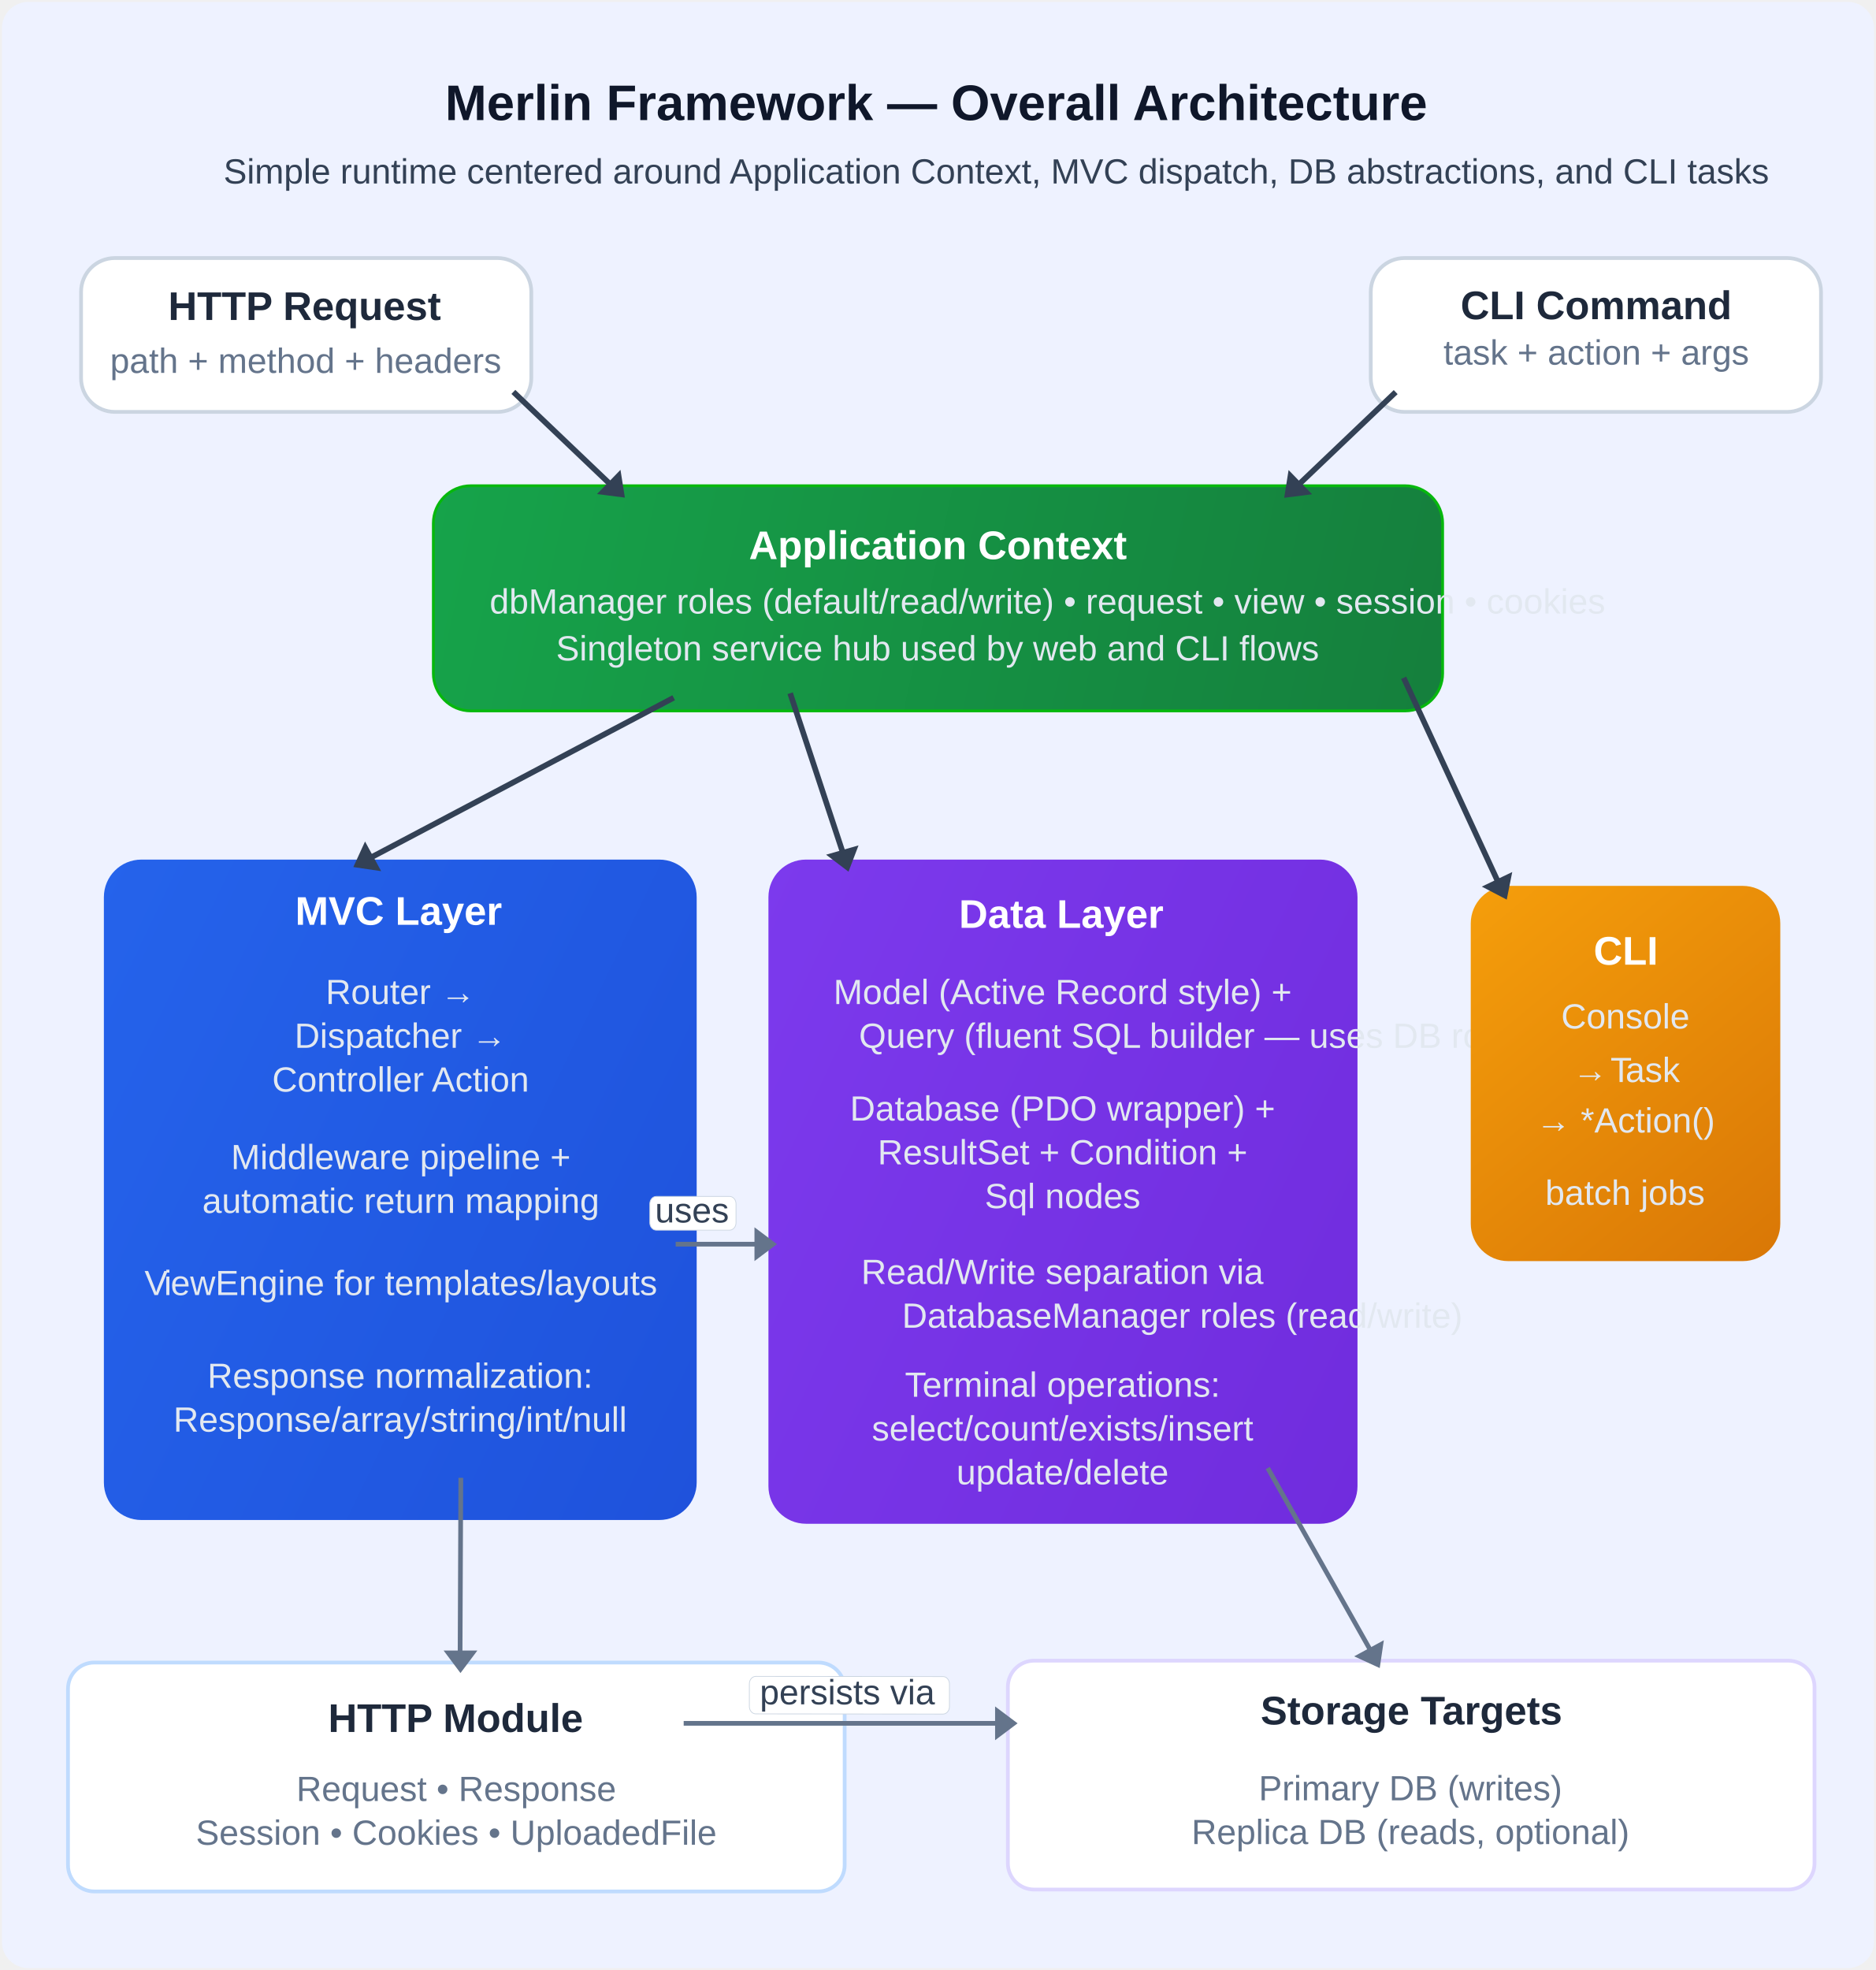
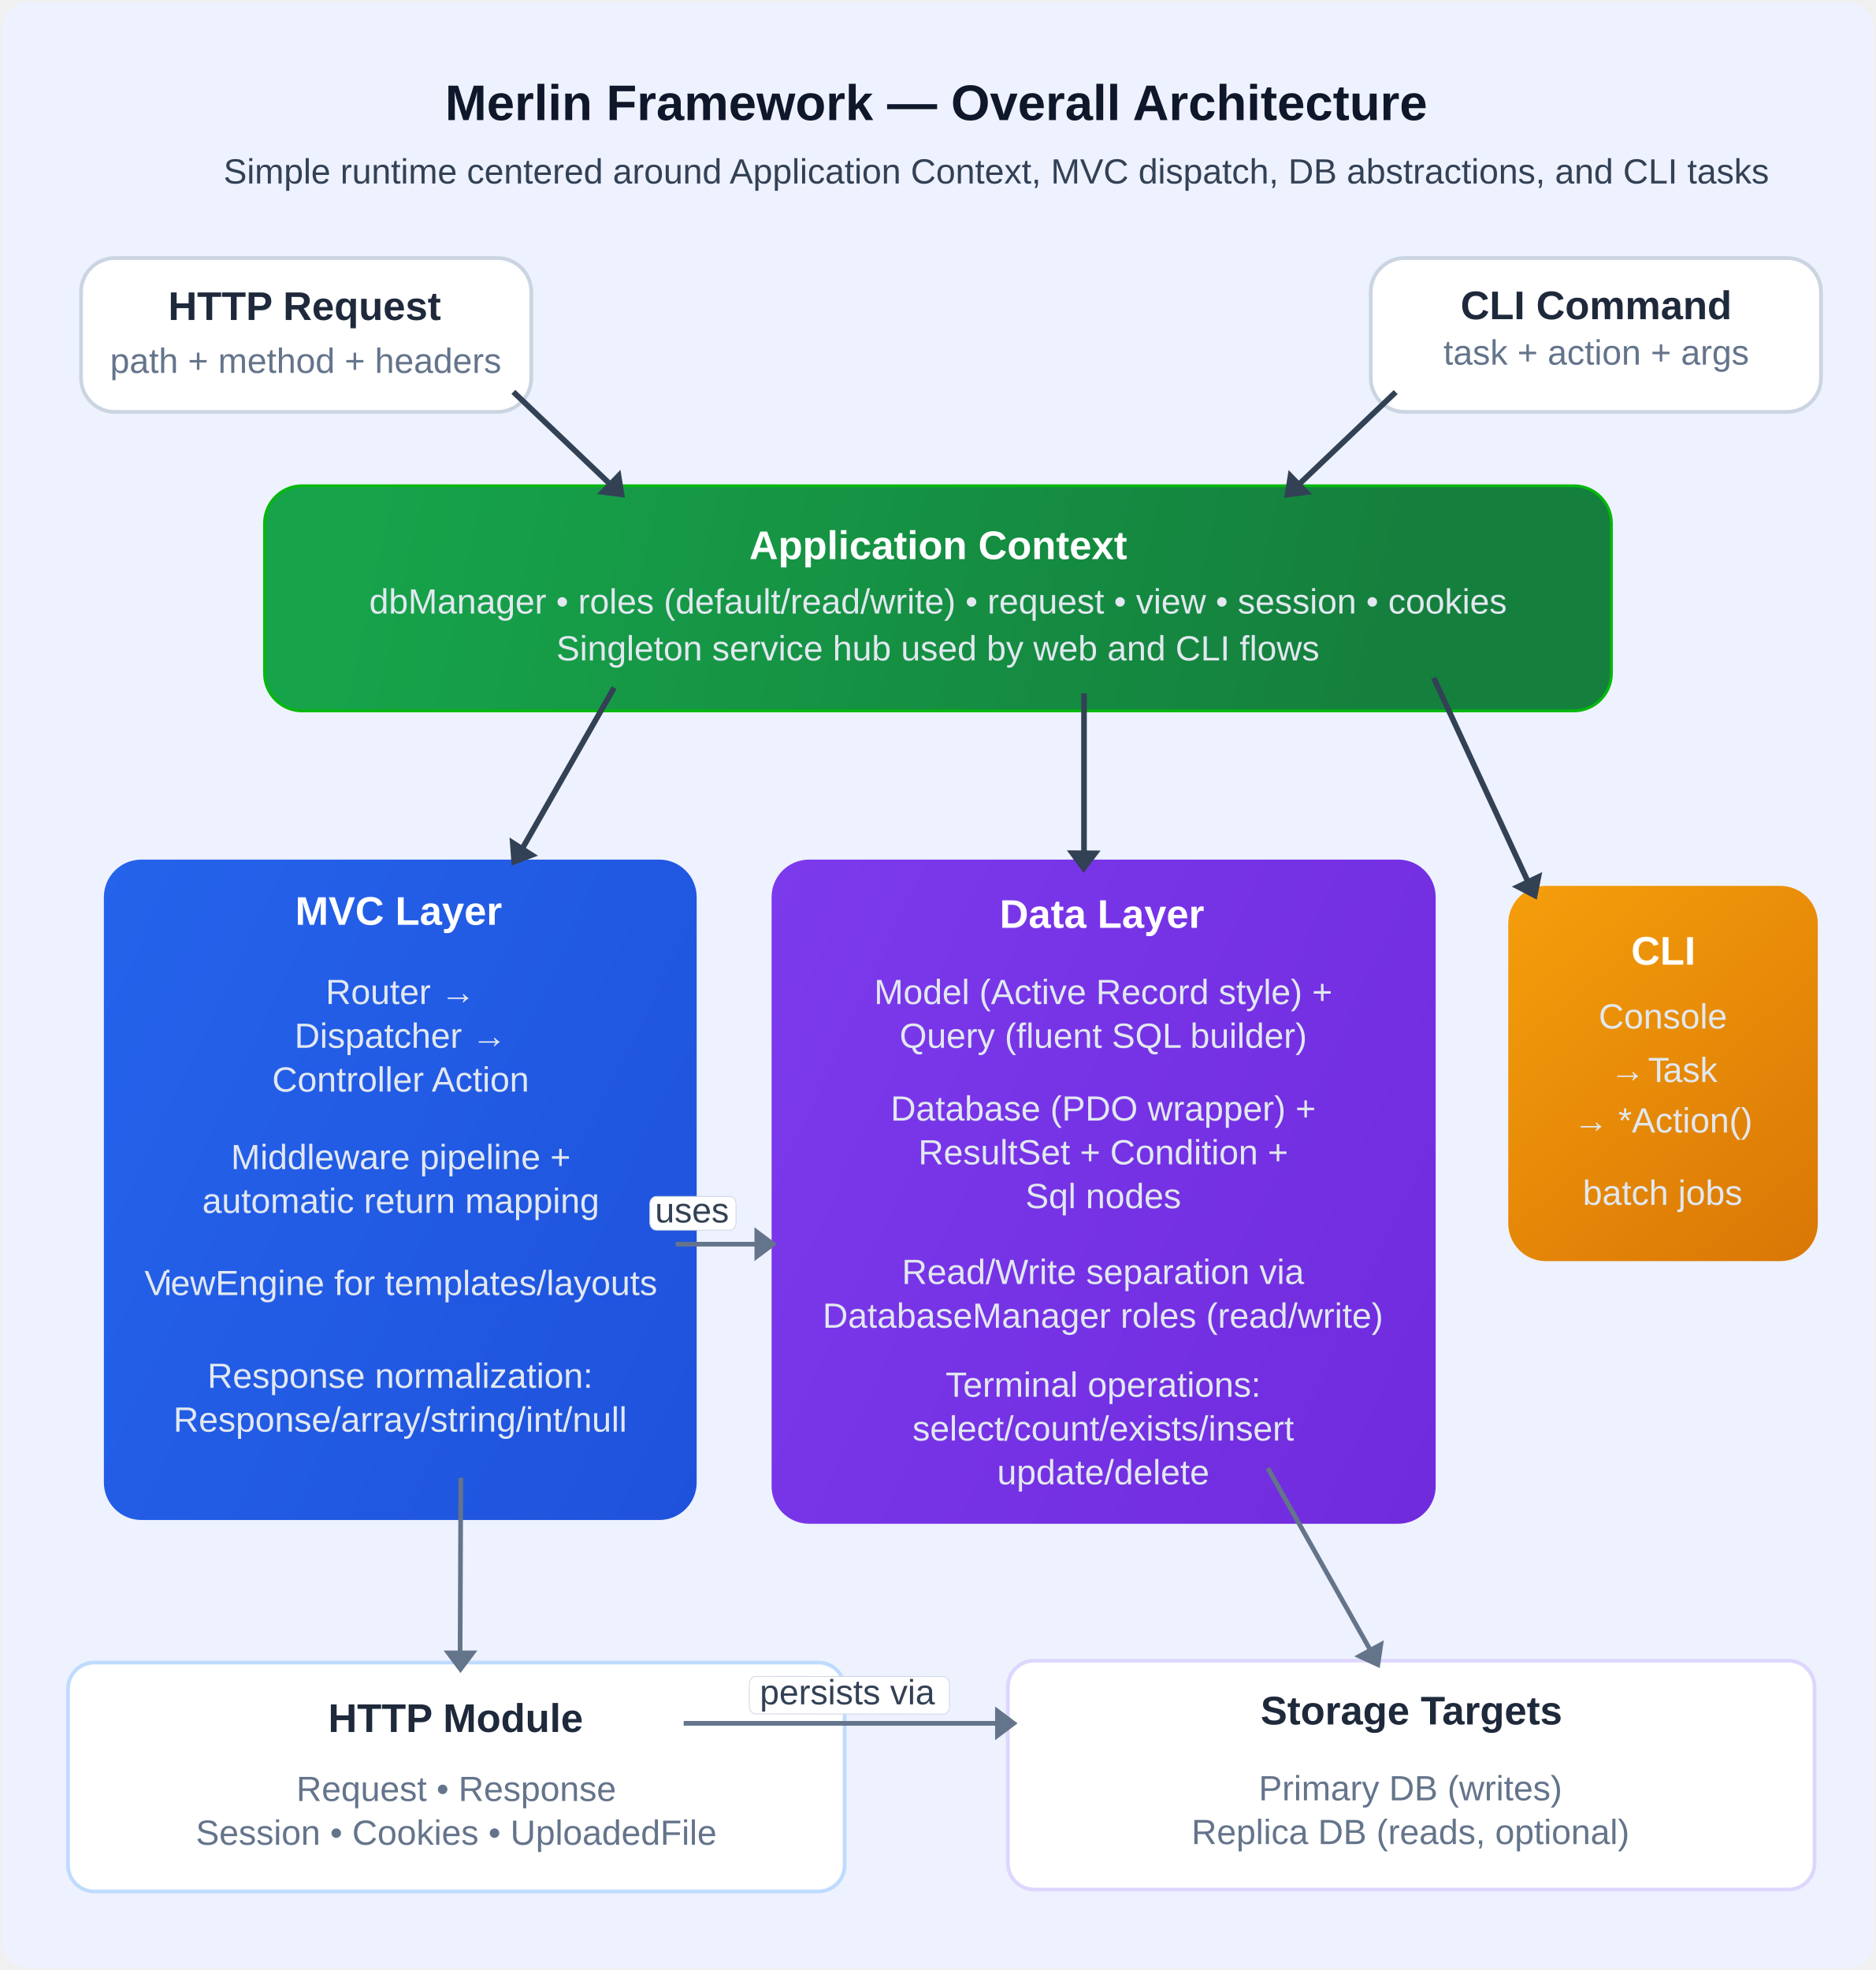
- <svg xmlns="http://www.w3.org/2000/svg" width="100%" height="100%" viewBox="0 0 1000 1050" version="1.1" xml:space="preserve" style="fill-rule:evenodd;clip-rule:evenodd;">
+ <svg xmlns="http://www.w3.org/2000/svg" width="100%" height="100%" viewBox="0 0 1000 1050" version="1.1" xml:space="preserve" style="fill-rule:evenodd;clip-rule:evenodd;" id="svg101">
  <path id="path26-5" d="M998.993,15.087L998.993,1034.91C998.993,1042.68 992.673,1048.99 984.88,1048.99L15.12,1048.99C7.331,1048.99 1.007,1042.68 1.007,1034.91L1.007,15.087C1.007,7.316 7.331,1.007 15.12,1.007L984.88,1.007C992.673,1.007 998.993,7.316 998.993,15.087Z" style="fill:rgb(238,242,255);" />
-   <g transform="matrix(1,0,0,1,237.24,64)">
-     <g id="g1">
-       <g id="text1">
-         <text x="0px" y="0px" style="font-family:'Arial-BoldMT', 'Arial', sans-serif;font-weight:700;font-size:26.667px;fill:rgb(15,23,42);">Merlin Framework — Overall <tspan x="366.55px 385.808px " y="0px 0px ">Ar</tspan>chitecture</text>
-       </g>
-     </g>
-   </g>
-   <g transform="matrix(1,0,0,1,119.16,97.808)">
+   <g transform="matrix(1,0,0,1,237.24,64)" id="g3">
    <g id="g2">
+       <g id="g1">
+         <text x="0px" y="0px" style="font-family:'Arial-BoldMT', 'Arial', sans-serif;font-weight:700;font-size:26.667px;fill:rgb(15,23,42);" id="text1">Merlin Framework — Overall <tspan x="366.55px 385.808px " y="0px 0px " id="tspan1">Ar</tspan>chitecture</text>
+       </g>
+     </g>
+   </g>
+   <g transform="matrix(1,0,0,1,119.16,97.808)" id="g5">
+     <g id="g4">
      <g id="text2">
-         <text x="0px" y="0px" style="font-family:'ArialMT', 'Arial', sans-serif;font-size:18.667px;fill:rgb(51,65,85);">Simple runtime centered around <tspan x="269.783px 282.234px " y="0px 0px ">Ap</tspan>plication Context, MVC dispatch, DB abstractions, and CLI tasks</text>
+         <text x="0px" y="0px" style="font-family:'ArialMT', 'Arial', sans-serif;font-size:18.667px;fill:rgb(51,65,85);" id="text3">Simple runtime centered around <tspan x="269.783px 282.234px " y="0px 0px " id="tspan3">Ap</tspan>plication Context, MVC dispatch, DB abstractions, and CLI tasks</text>
      </g>
    </g>
  </g>
  <g id="g63" transform="matrix(1,0,0,1,0,1.79523)">
    <path id="path2" d="M283.209,153.742L283.209,199.742C283.209,209.676 275.143,217.742 265.209,217.742L61.209,217.742C51.275,217.742 43.209,209.676 43.209,199.742L43.209,153.742C43.209,143.808 51.275,135.742 61.209,135.742L265.209,135.742C275.143,135.742 283.209,143.808 283.209,153.742Z" style="fill:white;stroke:rgb(203,213,225);stroke-width:2px;" />
-     <g transform="matrix(1,0,0,1,89.6628,168.742)">
-       <g id="g3">
-         <g id="text3">
-           <text x="0px" y="0px" style="font-family:'Arial-BoldMT', 'Arial', sans-serif;font-weight:700;font-size:21.333px;fill:rgb(30,41,59);">HTTP<tspan x="55.312px 61.239px " y="0px 0px "> R</tspan>equest</text>
-         </g>
-       </g>
-     </g>
-     <g transform="matrix(1,0,0,1,162.953,196.957)">
-       <g id="g4">
+     <g transform="matrix(1,0,0,1,89.6628,168.742)" id="g8">
+       <g id="g7">
+         <g id="g6">
+           <text x="0px" y="0px" style="font-family:'Arial-BoldMT', 'Arial', sans-serif;font-weight:700;font-size:21.333px;fill:rgb(30,41,59);" id="text5">HTTP<tspan x="55.312px 61.239px " y="0px 0px " id="tspan5"> R</tspan>equest</text>
+         </g>
+       </g>
+     </g>
+     <g transform="matrix(1,0,0,1,162.953,196.957)" id="g10">
+       <g id="g9">
        <g id="text4">
-           <text x="-104.298px" y="0px" style="font-family:'ArialMT', 'Arial', sans-serif;font-size:18.667px;fill:rgb(100,116,139);">path + method + headers</text>
+           <text x="-104.298px" y="0px" style="font-family:'ArialMT', 'Arial', sans-serif;font-size:18.667px;fill:rgb(100,116,139);" id="text8">path + method + headers</text>
        </g>
      </g>
    </g>
  </g>
  <g id="g62">
    <path id="path4" d="M970.701,155.537L970.701,201.537C970.701,211.471 962.631,219.537 952.701,219.537L748.701,219.537C738.767,219.537 730.701,211.471 730.701,201.537L730.701,155.537C730.701,145.603 738.767,137.537 748.701,137.537L952.701,137.537C962.631,137.537 970.701,145.603 970.701,155.537Z" style="fill:white;stroke:rgb(203,213,225);stroke-width:2px;" />
-     <g id="text5" transform="matrix(1,0,0,1,778.576,170.136)">
-       <g id="g5">
+     <g id="g12" transform="matrix(1,0,0,1,778.576,170.136)">
+       <g id="g11">
        <text id="text51" x="0px" y="0px" style="font-family:'Arial-BoldMT', 'Arial', sans-serif;font-weight:700;font-size:21.333px;fill:rgb(30,41,59);">CLI Command</text>
      </g>
    </g>
    <g id="text6" transform="matrix(1,0,0,1,769.444,194.34)">
-       <g id="g6">
+       <g id="g13">
        <text id="text61" x="0px" y="0px" style="font-family:'ArialMT', 'Arial', sans-serif;font-size:18.667px;fill:rgb(100,116,139);">task + action + args</text>
      </g>
    </g>
  </g>
  <g id="g64" transform="matrix(1,0,0,1,1.01815,0)">
-     <path id="path6" d="M767.982,278.907L767.982,358.907C767.982,369.945 759.02,378.907 747.982,378.907L249.982,378.907C238.944,378.907 229.982,369.945 229.982,358.907L229.982,278.907C229.982,267.869 238.944,258.907 249.982,258.907L747.982,258.907C759.02,258.907 767.982,267.869 767.982,278.907Z" style="fill:url(#_Linear1);stroke:rgb(6,184,13);stroke-width:1.5px;" />
-     <g transform="matrix(1,0,0,1,398.204,298.009)">
-       <g id="g7">
+     <path id="path6" d="m 857.982,278.907 v 80 c 0,11.038 -8.962,20 -20,20 h -678 c -11.038,0 -20,-8.962 -20,-20 v -80 c 0,-11.038 8.962,-20 20,-20 h 678 c 11.038,0 20,8.962 20,20 z" style="fill:url(#_Linear1);stroke:#06b80d;stroke-width:1.5px" />
+     <g transform="translate(398.3741,298.009)" id="g16">
+       <g id="g15">
        <g id="text7">
-           <g transform="matrix(21.3333,0,0,21.3333,201.479,0)">
+           <g transform="matrix(21.3333,0,0,21.3333,201.479,0)" id="g14">
                    </g>
-           <text x="0px" y="0px" style="font-family:'Arial-BoldMT', 'Arial', sans-serif;font-weight:700;font-size:21.333px;fill:white;">Application Context</text>
-         </g>
-       </g>
-     </g>
-     <g transform="matrix(1,0,0,1,259.974,327.009)">
-       <g id="g8">
-         <g id="text8">
-           <text x="0px" y="0px" style="font-family:'ArialMT', 'Arial', sans-serif;font-size:18.667px;fill:rgb(226,232,240);">dbManager roles (default/read/write) • request • view • session • cookies</text>
-         </g>
-       </g>
-     </g>
-     <g id="text10" transform="matrix(1,0,0,1,295.375,352.009)">
-       <g id="g11">
-         <text id="text101" x="0px" y="0px" style="font-family:'ArialMT', 'Arial', sans-serif;font-size:18.667px;fill:rgb(226,232,240);">Singleton service hub used by web and CLI ﬂows</text>
+           <text x="0" y="0" style="font-weight:700;font-size:21.333px;font-family:Arial-BoldMT, Arial, sans-serif;fill:#ffffff" id="text14">Application Context</text>
+         </g>
+       </g>
+     </g>
+     <g transform="translate(195.8026,327.009)" id="g19">
+       <g id="g18">
+         <g id="g17">
+           <text x="0" y="0" style="font-size:18.667px;font-family:ArialMT, Arial, sans-serif;fill:#e2e8f0" id="text16">dbManager • roles (default/read/write) • request • view • session • cookies</text>
+         </g>
+       </g>
+     </g>
+     <g id="text10" transform="translate(295.5407,352.009)">
+       <g id="g20">
+         <text id="text101" x="0" y="0" style="font-size:18.667px;font-family:ArialMT, Arial, sans-serif;fill:#e2e8f0">Singleton service hub used by web and CLI ﬂows</text>
      </g>
    </g>
  </g>
  <g id="g95" transform="matrix(1,0,0,1,0,-86)">
    <path id="path11" d="M371.372,564.155L371.372,876.155C371.372,887.193 362.41,896.155 351.372,896.155L75.372,896.155C64.334,896.155 55.372,887.193 55.372,876.155L55.372,564.155C55.372,553.117 64.334,544.155 75.372,544.155L351.372,544.155C362.41,544.155 371.372,553.117 371.372,564.155Z" style="fill:url(#_Linear2);" />
    <g id="text11" transform="matrix(1,0,0,1,157.352,578.917)">
-       <g id="g12">
+       <g id="g21">
        <text id="text111" x="0px" y="0px" style="font-family:'Arial-BoldMT', 'Arial', sans-serif;font-weight:700;font-size:21.333px;fill:white;">MVC Layer</text>
      </g>
    </g>
-     <g id="g13" transform="matrix(1,0,0,1,233.991,612.719)">
+     <g id="g25" transform="matrix(1,0,0,1,233.991,612.719)">
      <g id="text12" transform="matrix(1,0,0,1,38.1089,8.42407)">
-         <g transform="matrix(1,0,0,1,-58.55,0)">
-           <text x="-39.94px" y="0px" style="font-family:'ArialMT', 'Arial', sans-serif;font-size:18.667px;fill:rgb(226,232,240);">Router →</text>
-         </g>
-         <g transform="matrix(1,0,0,1,-58.55,23.3334)">
-           <text x="-56.538px" y="0px" style="font-family:'ArialMT', 'Arial', sans-serif;font-size:18.667px;fill:rgb(226,232,240);">Dispatcher →</text>
-         </g>
-         <g transform="matrix(1,0,0,1,-58.55,46.6668)">
-           <text x="-68.478px" y="0px" style="font-family:'ArialMT', 'Arial', sans-serif;font-size:18.667px;fill:rgb(226,232,240);">Controller <tspan x="16.598px 29.048px " y="0px 0px ">Ac</tspan>tion</text>
+         <g transform="matrix(1,0,0,1,-58.55,0)" id="g22">
+           <text x="-39.94px" y="0px" style="font-family:'ArialMT', 'Arial', sans-serif;font-size:18.667px;fill:rgb(226,232,240);" id="text21">Router →</text>
+         </g>
+         <g transform="matrix(1,0,0,1,-58.55,23.3334)" id="g23">
+           <text x="-56.538px" y="0px" style="font-family:'ArialMT', 'Arial', sans-serif;font-size:18.667px;fill:rgb(226,232,240);" id="text22">Dispatcher →</text>
+         </g>
+         <g transform="matrix(1,0,0,1,-58.55,46.6668)" id="g24">
+           <text x="-68.478px" y="0px" style="font-family:'ArialMT', 'Arial', sans-serif;font-size:18.667px;fill:rgb(226,232,240);" id="text23">Controller <tspan x="16.598px 29.048px " y="0px 0px " id="tspan23">Ac</tspan>tion</text>
        </g>
      </g>
      <g id="text79">
            </g>
    </g>
    <g id="text13" transform="matrix(1,0,0,1,279.326,709.14)">
-       <g id="g14">
+       <g id="g28">
        <g id="text131">
-           <g transform="matrix(1,0,0,1,-65.6664,0)">
-             <text x="-90.535px" y="0px" style="font-family:'ArialMT', 'Arial', sans-serif;font-size:18.667px;fill:rgb(226,232,240);">Middleware pipeline +</text>
-           </g>
-           <g transform="matrix(1,0,0,1,-65.6664,23.3334)">
-             <text x="-105.834px" y="0px" style="font-family:'ArialMT', 'Arial', sans-serif;font-size:18.667px;fill:rgb(226,232,240);">automatic return mapping</text>
-           </g>
-         </g>
-       </g>
-     </g>
-     <g id="g15" transform="matrix(1,0,0,1,195.163,776.266)">
-       <g id="text14">
-         <g transform="matrix(1,0,0,1,-118.141,0)">
-           <text x="0px" y="0px" style="font-family:'ArialMT', 'Arial', sans-serif;font-size:18.667px;fill:rgb(226,232,240);">V</text>
-         </g>
-         <g transform="matrix(1,0,0,1,-107.758,0)">
-           <text x="0px" y="0px" style="font-family:'ArialMT', 'Arial', sans-serif;font-size:18.667px;fill:rgb(226,232,240);">i<tspan x="3.555px " y="0px ">e</tspan>wEngine for templates/layouts</text>
-         </g>
-       </g>
-     </g>
-     <g id="g16" transform="matrix(1,0,0,1,257.2,822.103)">
+           <g transform="matrix(1,0,0,1,-65.6664,0)" id="g26">
+             <text x="-90.535px" y="0px" style="font-family:'ArialMT', 'Arial', sans-serif;font-size:18.667px;fill:rgb(226,232,240);" id="text25">Middleware pipeline +</text>
+           </g>
+           <g transform="matrix(1,0,0,1,-65.6664,23.3334)" id="g27">
+             <text x="-105.834px" y="0px" style="font-family:'ArialMT', 'Arial', sans-serif;font-size:18.667px;fill:rgb(226,232,240);" id="text26">automatic return mapping</text>
+           </g>
+         </g>
+       </g>
+     </g>
+     <g id="g32" transform="matrix(1,0,0,1,195.163,776.266)">
+       <g id="g31">
+         <g transform="matrix(1,0,0,1,-118.141,0)" id="g29">
+           <text x="0px" y="0px" style="font-family:'ArialMT', 'Arial', sans-serif;font-size:18.667px;fill:rgb(226,232,240);" id="text28">V</text>
+         </g>
+         <g transform="matrix(1,0,0,1,-107.758,0)" id="g30">
+           <text x="0px" y="0px" style="font-family:'ArialMT', 'Arial', sans-serif;font-size:18.667px;fill:rgb(226,232,240);" id="text29">i<tspan x="3.555px " y="0px " id="tspan29">e</tspan>wEngine for templates/layouts</text>
+         </g>
+       </g>
+     </g>
+     <g id="g35" transform="matrix(1,0,0,1,257.2,822.103)">
      <g id="text15">
-         <g transform="matrix(1,0,0,1,-43.9046,3.61032)">
-           <text x="-102.722px" y="0px" style="font-family:'ArialMT', 'Arial', sans-serif;font-size:18.667px;fill:rgb(226,232,240);">Response normalization:</text>
-         </g>
-         <g transform="matrix(1,0,0,1,-43.9046,26.9437)">
-           <text x="-120.873px" y="0px" style="font-family:'ArialMT', 'Arial', sans-serif;font-size:18.667px;fill:rgb(226,232,240);">Response/array/string/int/null</text>
-         </g>
-       </g>
-     </g>
-   </g>
-   <g id="g17" transform="matrix(1,0,0,1,-124.751,274.123)">
+         <g transform="matrix(1,0,0,1,-43.9046,3.61032)" id="g33">
+           <text x="-102.722px" y="0px" style="font-family:'ArialMT', 'Arial', sans-serif;font-size:18.667px;fill:rgb(226,232,240);" id="text32">Response normalization:</text>
+         </g>
+         <g transform="matrix(1,0,0,1,-43.9046,26.9437)" id="g34">
+           <text x="-120.873px" y="0px" style="font-family:'ArialMT', 'Arial', sans-serif;font-size:18.667px;fill:rgb(226,232,240);" id="text33">Response/array/string/int/null</text>
+         </g>
+       </g>
+     </g>
+   </g>
+   <g id="g36" transform="matrix(1,0,0,1,-124.751,274.123)">
    <path id="path16" d="M575,626L575,720C575,727.727 568.727,734 561,734L175,734C167.273,734 161,727.727 161,720L161,626C161,618.273 167.273,612 175,612L561,612C568.727,612 575,618.273 575,626Z" style="fill:white;stroke:rgb(191,219,254);stroke-width:2px;" />
  </g>
-   <g transform="matrix(1,0,0,1,174.946,923.123)">
-     <g id="g18">
+   <g transform="matrix(1,0,0,1,174.946,923.123)" id="g38">
+     <g id="g37">
      <g id="text17">
-         <text x="0px" y="0px" style="font-family:'Arial-BoldMT', 'Arial', sans-serif;font-weight:700;font-size:21.333px;fill:rgb(30,41,59);">HTTP<tspan x="55.312px 61.239px " y="0px 0px "> M</tspan>odule</text>
+         <text x="0px" y="0px" style="font-family:'Arial-BoldMT', 'Arial', sans-serif;font-weight:700;font-size:21.333px;fill:rgb(30,41,59);" id="text36">HTTP<tspan x="55.312px 61.239px " y="0px 0px " id="tspan36"> M</tspan>odule</text>
      </g>
    </g>
  </g>
  <g id="text18" transform="matrix(1,0,0,1,304.504,959.914)">
-     <g id="g19">
+     <g id="g41">
      <g id="text181">
-         <g transform="matrix(1,0,0,1,-61.2866,0)">
-           <text x="-85.244px" y="0px" style="font-family:'ArialMT', 'Arial', sans-serif;font-size:18.667px;fill:rgb(100,116,139);">Request • Response</text>
-         </g>
-         <g transform="matrix(1,0,0,1,-61.2866,23.3334)">
-           <text x="-138.829px" y="0px" style="font-family:'ArialMT', 'Arial', sans-serif;font-size:18.667px;fill:rgb(100,116,139);">Session • Cookies • UploadedFile</text>
-         </g>
-       </g>
-     </g>
-   </g>
-   <g id="g96" transform="matrix(1,0,0,1,0,-86)">
-     <path id="path19" d="M723.622,564.155L723.622,878.155C723.622,889.193 714.662,898.155 703.622,898.155L429.622,898.155C418.584,898.155 409.622,889.193 409.622,878.155L409.622,564.155C409.622,553.117 418.584,544.155 429.622,544.155L703.622,544.155C714.662,544.155 723.622,553.117 723.622,564.155Z" style="fill:url(#_Linear3);" />
-     <g id="text19" transform="matrix(1,0,0,1,511.169,580.539)">
-       <g id="g20">
-         <text id="text191" x="0px" y="0px" style="font-family:'Arial-BoldMT', 'Arial', sans-serif;font-weight:700;font-size:21.333px;fill:white;">Data Layer</text>
-       </g>
-     </g>
-     <g id="text22" transform="matrix(1,0,0,1,644.7,621.16)">
-       <g id="g23">
+         <g transform="matrix(1,0,0,1,-61.2866,0)" id="g39">
+           <text x="-85.244px" y="0px" style="font-family:'ArialMT', 'Arial', sans-serif;font-size:18.667px;fill:rgb(100,116,139);" id="text38">Request • Response</text>
+         </g>
+         <g transform="matrix(1,0,0,1,-61.2866,23.3334)" id="g40">
+           <text x="-138.829px" y="0px" style="font-family:'ArialMT', 'Arial', sans-serif;font-size:18.667px;fill:rgb(100,116,139);" id="text39">Session • Cookies • UploadedFile</text>
+         </g>
+       </g>
+     </g>
+   </g>
+   <g id="g96" transform="translate(-6,-86)">
+     <path id="path19" d="m 771.301,564.155 v 314 c 0,11.038 -8.96,20 -20,20 h -314 c -11.038,0 -20,-8.962 -20,-20 v -314 c 0,-11.038 8.962,-20 20,-20 h 314 c 11.04,0 20,8.962 20,20 z" style="fill:url(#_Linear3)" />
+     <g id="text19" transform="translate(538.8487,580.539)">
+       <g id="g42">
+         <text id="text191" x="0" y="0" style="font-weight:700;font-size:21.333px;font-family:Arial-BoldMT, Arial, sans-serif;fill:#ffffff">Data Layer</text>
+       </g>
+     </g>
+     <g id="g46" transform="translate(672.3771,621.16)">
+       <g id="g45">
        <g id="text221">
-           <g transform="matrix(1,0,0,1,-78.2512,0)">
-             <text x="-122.154px" y="0px" style="font-family:'ArialMT', 'Arial', sans-serif;font-size:18.667px;fill:rgb(226,232,240);">Model (Active Record style) +</text>
-           </g>
-           <g transform="matrix(1,0,0,1,-78.2512,23.3334)">
-             <text x="-108.591px" y="0px" style="font-family:'ArialMT', 'Arial', sans-serif;font-size:18.667px;fill:rgb(226,232,240);">Query (fluent SQL builder — uses DB roles)</text>
-           </g>
-         </g>
-       </g>
-     </g>
-     <g id="g24" transform="matrix(1,0,0,1,622.741,674.844)">
-       <g id="text23">
-         <g transform="matrix(1,0,0,1,-56.3189,8.42407)">
-           <text x="-113.345px" y="0px" style="font-family:'ArialMT', 'Arial', sans-serif;font-size:18.667px;fill:rgb(226,232,240);">Database (PDO wrapper) +</text>
-         </g>
-         <g transform="matrix(1,0,0,1,-56.3189,31.7574)">
-           <text x="-98.579px" y="0px" style="font-family:'ArialMT', 'Arial', sans-serif;font-size:18.667px;fill:rgb(226,232,240);">ResultSet + Condition +</text>
-         </g>
-         <g transform="matrix(1,0,0,1,-56.3189,55.0908)">
-           <text x="-41.512px" y="0px" style="font-family:'ArialMT', 'Arial', sans-serif;font-size:18.667px;fill:rgb(226,232,240);">Sql nodes</text>
-         </g>
-       </g>
-     </g>
-     <g id="text25" transform="matrix(1,0,0,1,626.576,770.336)">
-       <g id="g25">
-         <g id="text251">
-           <g transform="matrix(1,0,0,1,-60.2904,0)">
-             <text x="-107.215px" y="0px" style="font-family:'ArialMT', 'Arial', sans-serif;font-size:18.667px;fill:rgb(226,232,240);">Read/Write separation via</text>
-           </g>
-           <g transform="matrix(1,0,0,1,-60.2904,23.3334)">
-             <text x="-85.44px" y="0px" style="font-family:'ArialMT', 'Arial', sans-serif;font-size:18.667px;fill:rgb(226,232,240);">DatabaseManager roles (read/write)</text>
-           </g>
-         </g>
-       </g>
-     </g>
-     <g id="text26" transform="matrix(1,0,0,1,645.265,830.47)">
-       <g id="g26">
+           <g transform="translate(-78.2512)" id="g43">
+             <text x="-122.154" y="0" style="font-size:18.667px;font-family:ArialMT, Arial, sans-serif;fill:#e2e8f0" id="text42">Model (Active Record style) +</text>
+           </g>
+           <g transform="translate(-78.2512,23.3334)" id="g44">
+             <text x="-108.591" y="0" style="font-size:18.667px;font-family:ArialMT, Arial, sans-serif;fill:#e2e8f0" id="text43">Query (fluent SQL builder)</text>
+           </g>
+         </g>
+       </g>
+     </g>
+     <g id="g51" transform="translate(650.4179,674.844)">
+       <g id="g50">
+         <g transform="translate(-56.3189,8.42407)" id="g47">
+           <text x="-113.345" y="0" style="font-size:18.667px;font-family:ArialMT, Arial, sans-serif;fill:#e2e8f0" id="text46">Database (PDO wrapper) +</text>
+         </g>
+         <g transform="translate(-56.3189,31.7574)" id="g48">
+           <text x="-98.579" y="0" style="font-size:18.667px;font-family:ArialMT, Arial, sans-serif;fill:#e2e8f0" id="text47">ResultSet + Condition +</text>
+         </g>
+         <g transform="translate(-56.3189,55.0908)" id="g49">
+           <text x="-41.512" y="0" style="font-size:18.667px;font-family:ArialMT, Arial, sans-serif;fill:#e2e8f0" id="text48">Sql nodes</text>
+         </g>
+       </g>
+     </g>
+     <g transform="translate(593.9619,770.336)" id="g52" style="clip-rule:evenodd;display:inline;fill-rule:evenodd">
+       <text x="-107.215" y="0" style="font-size:18.667px;font-family:ArialMT, Arial, sans-serif;fill:#e2e8f0" id="text52">Read/Write separation via</text>
+     </g>
+     <g transform="translate(529.9537,793.6694)" id="g53" style="clip-rule:evenodd;fill-rule:evenodd">
+       <text x="-85.44" y="0" style="font-size:18.667px;font-family:ArialMT, Arial, sans-serif;fill:#e2e8f0" id="text53">DatabaseManager roles (read/write)</text>
+     </g>
+     <g id="g60" transform="translate(672.9418,830.47)">
+       <g id="g59">
        <g id="text261">
-           <g transform="matrix(1,0,0,1,-78.8616,0)">
-             <text x="-84.041px" y="0px" style="font-family:'ArialMT', 'Arial', sans-serif;font-size:18.667px;fill:rgb(226,232,240);">T<tspan x="-74.708px -64.326px " y="0px 0px ">er</tspan>minal operations:</text>
-           </g>
-           <g transform="matrix(1,0,0,1,-78.8616,23.3334)">
-             <text x="-101.673px" y="0px" style="font-family:'ArialMT', 'Arial', sans-serif;font-size:18.667px;fill:rgb(226,232,240);">select/count/exists/insert</text>
-           </g>
-           <g transform="matrix(1,0,0,1,-78.8616,46.6668)">
-             <text x="-56.57px" y="0px" style="font-family:'ArialMT', 'Arial', sans-serif;font-size:18.667px;fill:rgb(226,232,240);">update/delete</text>
+           <g transform="translate(-78.8616)" id="g56">
+             <text x="-84.041" y="0" style="font-size:18.667px;font-family:ArialMT, Arial, sans-serif;fill:#e2e8f0" id="text55">T<tspan x="-74.708 -64.326" y="0 0" id="tspan55">er</tspan>minal operations:</text>
+           </g>
+           <g transform="translate(-78.8616,23.3334)" id="g57">
+             <text x="-101.673" y="0" style="font-size:18.667px;font-family:ArialMT, Arial, sans-serif;fill:#e2e8f0" id="text56">select/count/exists/insert</text>
+           </g>
+           <g transform="translate(-78.8616,46.6668)" id="g58">
+             <text x="-56.57" y="0" style="font-size:18.667px;font-family:ArialMT, Arial, sans-serif;fill:#e2e8f0" id="text57">update/delete</text>
          </g>
        </g>
      </g>
    </g>
  </g>
  <path id="path26" d="M967.249,899.123L967.249,993.123C967.249,1000.85 960.979,1007.12 953.249,1007.12L551.249,1007.12C543.522,1007.12 537.249,1000.85 537.249,993.123L537.249,899.123C537.249,891.396 543.522,885.123 551.249,885.123L953.249,885.123C960.979,885.123 967.249,891.396 967.249,899.123Z" style="fill:white;stroke:rgb(221,214,254);stroke-width:2px;" />
-   <g transform="matrix(1,0,0,1,671.963,919.123)">
-     <g id="g27">
+   <g transform="matrix(1,0,0,1,671.963,919.123)" id="g65">
+     <g id="g61">
      <g id="text27">
-         <text x="0px" y="0px" style="font-family:'Arial-BoldMT', 'Arial', sans-serif;font-weight:700;font-size:21.333px;fill:rgb(30,41,59);">Storage T<tspan x="96.802px 108.666px " y="0px 0px ">ar</tspan>gets</text>
-       </g>
-     </g>
-   </g>
-   <g id="text28" transform="matrix(1,0,0,1,814.685,959.553)">
-     <g id="g28">
+         <text x="0px" y="0px" style="font-family:'Arial-BoldMT', 'Arial', sans-serif;font-weight:700;font-size:21.333px;fill:rgb(30,41,59);" id="text60">Storage T<tspan x="96.802px 108.666px " y="0px 0px " id="tspan60">ar</tspan>gets</text>
+       </g>
+     </g>
+   </g>
+   <g id="g69" transform="matrix(1,0,0,1,814.685,959.553)">
+     <g id="g68">
      <g id="text281">
-         <g transform="matrix(1,0,0,1,-62.8317,0)">
-           <text x="-80.888px" y="0px" style="font-family:'ArialMT', 'Arial', sans-serif;font-size:18.667px;fill:rgb(100,116,139);">Primary DB (writes)</text>
-         </g>
-         <g transform="matrix(1,0,0,1,-62.8317,23.3334)">
-           <text x="-116.722px" y="0px" style="font-family:'ArialMT', 'Arial', sans-serif;font-size:18.667px;fill:rgb(100,116,139);">Replica DB (reads, optional)</text>
-         </g>
-       </g>
-     </g>
-   </g>
-   <g id="g90" transform="matrix(1,0,0,1,-1.60458,-86)">
-     <g id="g69">
+         <g transform="matrix(1,0,0,1,-62.8317,0)" id="g66">
+           <text x="-80.888px" y="0px" style="font-family:'ArialMT', 'Arial', sans-serif;font-size:18.667px;fill:rgb(100,116,139);" id="text65">Primary DB (writes)</text>
+         </g>
+         <g transform="matrix(1,0,0,1,-62.8317,23.3334)" id="g67">
+           <text x="-116.722px" y="0px" style="font-family:'ArialMT', 'Arial', sans-serif;font-size:18.667px;fill:rgb(100,116,139);" id="text66">Replica DB (reads, optional)</text>
+         </g>
+       </g>
+     </g>
+   </g>
+   <g id="g90" transform="translate(18.39542,-86)">
+     <g id="g81">
      <g id="g901">
-         <path id="path28" d="M950.604,578.17L950.604,738.17C950.604,749.208 941.644,758.17 930.604,758.17L805.604,758.17C794.564,758.17 785.604,749.208 785.604,738.17L785.604,578.17C785.604,567.132 794.564,558.17 805.604,558.17L930.604,558.17C941.644,558.17 950.604,567.132 950.604,578.17Z" style="fill:url(#_Linear4);" />
-         <g transform="matrix(1,0,0,1,851.109,600.17)">
-           <g id="g29">
-             <g id="text29">
-               <text x="0px" y="0px" style="font-family:'Arial-BoldMT', 'Arial', sans-serif;font-weight:700;font-size:21.333px;fill:white;">CLI</text>
+         <path id="path28" d="m 950.604,578.17 v 160 c 0,11.038 -8.96,20 -20,20 h -125 c -11.04,0 -20,-8.962 -20,-20 v -160 c 0,-11.038 8.96,-20 20,-20 h 125 c 11.04,0 20,8.962 20,20 z" style="fill:url(#_Linear4)" />
+         <g transform="translate(851.109,600.17)" id="g72">
+           <g id="g71">
+             <g id="g70">
+               <text x="0" y="0" style="font-weight:700;font-size:21.333px;font-family:Arial-BoldMT, Arial, sans-serif;fill:#ffffff" id="text69">CLI</text>
            </g>
          </g>
        </g>
-         <g id="text30" transform="matrix(1,0,0,1,833.783,634.17)">
-           <g id="g30">
-             <text id="text301" x="0px" y="0px" style="font-family:'ArialMT', 'Arial', sans-serif;font-size:18.667px;fill:rgb(226,232,240);">Console</text>
-           </g>
-         </g>
-         <g id="g31" transform="matrix(1,0,0,1,866.447,662.716)">
+         <g id="text30" transform="translate(833.783,634.17)">
+           <g id="g73">
+             <text id="text301" x="0" y="0" style="font-size:18.667px;font-family:ArialMT, Arial, sans-serif;fill:#e2e8f0">Console</text>
+           </g>
+         </g>
+         <g id="g76" transform="translate(866.447,662.716)">
          <g id="text31">
-             <g transform="matrix(1,0,0,1,-26.527,0)">
-               <text x="0px" y="0px" style="font-family:'ArialMT', 'Arial', sans-serif;font-size:18.667px;fill:rgb(226,232,240);">→</text>
+             <g transform="translate(-26.527)" id="g74">
+               <text x="0" y="0" style="font-size:18.667px;font-family:ArialMT, Arial, sans-serif;fill:#e2e8f0" id="text73">→</text>
            </g>
-             <g transform="matrix(1,0,0,1,-6.371,0)">
-               <text x="0px" y="0px" style="font-family:'ArialMT', 'Arial', sans-serif;font-size:18.667px;fill:rgb(226,232,240);">T<tspan x="8px 16.898px " y="0px 0px ">as</tspan>k</text>
+             <g transform="translate(-6.371)" id="g75">
+               <text x="0" y="0" style="font-size:18.667px;font-family:ArialMT, Arial, sans-serif;fill:#e2e8f0" id="text74">T<tspan x="8 16.898" y="0 0" id="tspan74">as</tspan>k</text>
            </g>
          </g>
        </g>
-         <g id="text32" transform="matrix(1,0,0,1,820.366,689.63)">
-           <g id="g32">
-             <text id="text321" x="0px" y="0px" style="font-family:'ArialMT', 'Arial', sans-serif;font-size:18.667px;fill:rgb(226,232,240);">→ *Action()</text>
-           </g>
-         </g>
-         <g id="text33" transform="matrix(1,0,0,1,825.306,728.17)">
-           <g id="g33">
-             <text id="text331" x="0px" y="0px" style="font-family:'ArialMT', 'Arial', sans-serif;font-size:18.667px;fill:rgb(226,232,240);">batch jobs</text>
+         <g id="g78" transform="translate(820.366,689.63)">
+           <g id="g77">
+             <text id="text321" x="0" y="0" style="font-size:18.667px;font-family:ArialMT, Arial, sans-serif;fill:#e2e8f0">→ *Action()</text>
+           </g>
+         </g>
+         <g id="g80" transform="translate(825.306,728.17)">
+           <g id="g79">
+             <text id="text331" x="0" y="0" style="font-size:18.667px;font-family:ArialMT, Arial, sans-serif;fill:#e2e8f0">batch jobs</text>
          </g>
        </g>
      </g>
    </g>
  </g>
  <path id="path33" d="M273.655,208.884L325.754,258.547" style="fill:none;fill-rule:nonzero;stroke:rgb(51,65,85);stroke-width:3px;" />
-   <g id="g34" transform="matrix(0.717704,0.696349,-0.696349,0.717704,117.81,-176.339)">
+   <g id="g82" transform="matrix(0.717704,0.696349,-0.696349,0.717704,117.81,-176.339)">
    <path id="path34" d="M450,176L450,158L462,167L450,176Z" style="fill:rgb(51,65,85);" />
  </g>
  <path id="path33-1" d="M743.989,208.99L691.89,258.652" style="fill:none;fill-rule:nonzero;stroke:rgb(51,65,85);stroke-width:3px;" />
  <g id="g34-7" transform="matrix(-0.717704,0.696349,0.696349,0.717704,899.835,-176.234)">
    <path id="path34-1" d="M450,176L450,158L462,167L450,176Z" style="fill:rgb(51,65,85);" />
  </g>
-   <g id="g36" transform="matrix(0.339395,0.940644,0.940644,-0.339395,641.362,89.9094)">
-     <path id="path36" d="M408.541,27.744L410.343,9.834L421.382,19.99L408.541,27.744Z" style="fill:rgb(51,65,85);" />
-   </g>
-   <g id="g37" transform="matrix(0.275425,0.961322,0.961322,-0.275425,335.419,99.1945)">
-     <path id="path37" d="M371.469,20.72L371.469,2.72L383.469,11.72L371.469,20.72Z" style="fill:rgb(51,65,85);" />
-   </g>
-   <g id="g38" transform="matrix(-0.878761,0.477262,-0.477262,-0.878761,768.14,374.146)">
-     <path id="path38" d="M539.497,208.39L539.497,190.39L551.497,199.39L539.497,208.39Z" style="fill:rgb(51,65,85);" />
-   </g>
-   <path id="path40" d="M359.109,371.891L190.633,460.784" style="fill:none;fill-rule:nonzero;stroke:rgb(51,65,85);stroke-width:3px;" />
-   <path id="path41" d="M421.203,369.484L450.374,457.749" style="fill:none;fill-rule:nonzero;stroke:rgb(51,65,85);stroke-width:3px;" />
-   <path id="path42" d="M748.223,361.257L800.968,475.296" style="fill:none;fill-rule:nonzero;stroke:rgb(51,65,85);stroke-width:3px;" />
+   <g id="g83" transform="matrix(0.339395,0.940644,0.940644,-0.339395,657.362,89.9094)">
+     <path id="path36" d="m 408.541,27.744 1.802,-17.91 11.039,10.156 z" style="fill:#334155" />
+   </g>
+   <g id="g84" transform="matrix(0.275425,0.961322,0.961322,-0.275425,335.419,99.1945)">
+     <path id="path37" d="m 409.661,144.018 -5.074,-17.27 14.051,5.252 z" style="fill:#334155" />
+   </g>
+   <g id="g85" transform="rotate(122.5648,340.3531,253.9967)">
+     <path id="path38" d="m 539.497,208.39 v -18 l 12,9 z" style="fill:#334155" />
+   </g>
+   <path id="path40" d="M 327.369,366.529 275.774,456.924" style="fill:none;fill-rule:nonzero;stroke:#334155;stroke-width:3px" />
+   <path id="path41" d="m 577.846,369.484 -0.012,88.265" style="fill:none;fill-rule:nonzero;stroke:#334155;stroke-width:3px" />
+   <path id="path42" d="m 764.223,361.257 52.745,114.039" style="fill:none;fill-rule:nonzero;stroke:#334155;stroke-width:3px" />
  <path id="path43" d="M360.178,663.14L406.178,663.14" style="fill:none;fill-rule:nonzero;stroke:rgb(100,116,139);stroke-width:2.5px;" />
-   <g id="g43" transform="matrix(1,0,0,1,369.272,650.768)">
+   <g id="g87" transform="matrix(1,0,0,1,369.272,650.768)">
    <path id="path2-9" d="M23.068,-9.132L23.068,0.96C23.068,3.14 21.524,4.909 19.622,4.909L-19.432,4.909C-21.333,4.909 -22.878,3.14 -22.878,0.96L-22.878,-9.132C-22.878,-11.311 -21.333,-13.081 -19.432,-13.081L19.622,-13.081C21.524,-13.081 23.068,-11.311 23.068,-9.132Z" style="fill:white;stroke:rgb(203,213,225);stroke-width:0.41px;" />
-     <g id="text43" transform="matrix(1,0,0,1,-20.1072,0.802292)">
-       <text x="0px" y="0px" style="font-family:'ArialMT', 'Arial', sans-serif;font-size:18.667px;fill:rgb(51,65,85);">uses</text>
+     <g id="g86" transform="matrix(1,0,0,1,-20.1072,0.802292)">
+       <text x="0px" y="0px" style="font-family:'ArialMT', 'Arial', sans-serif;font-size:18.667px;fill:rgb(51,65,85);" id="text85">uses</text>
    </g>
  </g>
  <path id="path44" d="M245.648,787.679L245.246,883.261" style="fill:none;fill-rule:nonzero;stroke:rgb(100,116,139);stroke-width:2.5px;" />
  <path id="path45" d="M675.788,782.464L732.149,882.458" style="fill:none;fill-rule:nonzero;stroke:rgb(100,116,139);stroke-width:2.5px;" />
  <path id="path46" d="M364.441,918.524L534.441,918.524" style="fill:none;fill-rule:nonzero;stroke:rgb(100,116,139);stroke-width:2.5px;" />
  <g id="g97" transform="matrix(1,0,0,1,442.999,908.392)">
-     <g id="g46">
+     <g id="g89">
      <g id="g971">
        <path id="path2-9-5" d="M63.114,-10.84L63.114,1.252C63.114,3.431 61.57,5.203 59.668,5.201L-40.103,5.101C-42.004,5.099 -43.549,3.331 -43.549,1.152L-43.549,-10.941C-43.549,-13.12 -42.004,-14.892 -40.103,-14.89L59.668,-14.789C61.57,-14.787 63.114,-13.02 63.114,-10.84Z" style="fill:white;stroke:rgb(203,213,225);stroke-width:0.41px;" />
-         <g id="text46" transform="matrix(1,0,0,1,-38.012,0)">
-           <text x="0px" y="0px" style="font-family:'ArialMT', 'Arial', sans-serif;font-size:18.667px;fill:rgb(51,65,85);">persists via</text>
-         </g>
-       </g>
-     </g>
-   </g>
-   <g id="g48" transform="matrix(-3.82857e-16,1,-1,-3.82857e-16,412.464,429.728)">
+         <g id="g88" transform="matrix(1,0,0,1,-38.012,0)">
+           <text x="0px" y="0px" style="font-family:'ArialMT', 'Arial', sans-serif;font-size:18.667px;fill:rgb(51,65,85);" id="text87">persists via</text>
+         </g>
+       </g>
+     </g>
+   </g>
+   <g id="g91" transform="matrix(-3.82857e-16,1,-1,-3.82857e-16,412.464,429.728)">
    <path id="path47" d="M450,176L450,158L462,167L450,176Z" style="fill:rgb(100,116,139);" />
  </g>
-   <g id="g49" transform="matrix(1,0,0,1,80.4413,751.524)">
+   <g id="g92" transform="matrix(1,0,0,1,80.4413,751.524)">
    <path id="path48" d="M450,176L450,158L462,167L450,176Z" style="fill:rgb(100,116,139);" />
  </g>
-   <g id="g50" transform="matrix(1,0,0,1,-47.8224,496.14)">
+   <g id="g93" transform="matrix(1,0,0,1,-47.8224,496.14)">
    <path id="path49" d="M450,176L450,158L462,167L450,176Z" style="fill:rgb(100,116,139);" />
  </g>
-   <g id="g51" transform="matrix(0.476871,0.878973,-0.878973,0.476871,661.956,403.352)">
+   <g id="g94" transform="matrix(0.476871,0.878973,-0.878973,0.476871,661.956,403.352)">
    <path id="path50" d="M450,176L450,158L462,167L450,176Z" style="fill:rgb(100,116,139);" />
  </g>
-   <defs>
-     <linearGradient id="_Linear1" x1="0" y1="0" x2="1" y2="0" gradientUnits="userSpaceOnUse" gradientTransform="matrix(525.606,114.082,-114.082,525.606,231.415,260.11)">
-       <stop offset="0" style="stop-color:rgb(22,163,74);stop-opacity:1" />
-       <stop offset="1" style="stop-color:rgb(21,128,61);stop-opacity:1" />
+   <defs id="defs101">
+     <linearGradient id="_Linear1" x1="0" y1="0" x2="1" y2="0" gradientUnits="userSpaceOnUse" gradientTransform="matrix(525.606,114.082,-114.082,525.606,201.4149,260.11)">
+       <stop offset="0" style="stop-color:rgb(22,163,74);stop-opacity:1" id="stop94" />
+       <stop offset="1" style="stop-color:rgb(21,128,61);stop-opacity:1" id="stop95" />
    </linearGradient>
    <linearGradient id="_Linear2" x1="0" y1="0" x2="1" y2="0" gradientUnits="userSpaceOnUse" gradientTransform="matrix(484,230,-230,484,55.3725,544.155)">
-       <stop offset="0" style="stop-color:rgb(37,99,235);stop-opacity:1" />
-       <stop offset="1" style="stop-color:rgb(29,78,216);stop-opacity:1" />
+       <stop offset="0" style="stop-color:rgb(37,99,235);stop-opacity:1" id="stop96" />
+       <stop offset="1" style="stop-color:rgb(29,78,216);stop-opacity:1" id="stop97" />
    </linearGradient>
-     <linearGradient id="_Linear3" x1="0" y1="0" x2="1" y2="0" gradientUnits="userSpaceOnUse" gradientTransform="matrix(500,230,-230,500,409.622,544.155)">
-       <stop offset="0" style="stop-color:rgb(124,58,237);stop-opacity:1" />
-       <stop offset="1" style="stop-color:rgb(109,40,217);stop-opacity:1" />
+     <linearGradient id="_Linear3" x1="0" y1="0" x2="1" y2="0" gradientUnits="userSpaceOnUse" gradientTransform="matrix(500,230,-230,500,417.3009,544.155)">
+       <stop offset="0" style="stop-color:rgb(124,58,237);stop-opacity:1" id="stop98" />
+       <stop offset="1" style="stop-color:rgb(109,40,217);stop-opacity:1" id="stop99" />
    </linearGradient>
    <linearGradient id="_Linear4" x1="0" y1="0" x2="1" y2="0" gradientUnits="userSpaceOnUse" gradientTransform="matrix(165,200,-200,165,785.604,558.17)">
-       <stop offset="0" style="stop-color:rgb(245,158,11);stop-opacity:1" />
-       <stop offset="1" style="stop-color:rgb(217,119,6);stop-opacity:1" />
+       <stop offset="0" style="stop-color:rgb(245,158,11);stop-opacity:1" id="stop100" />
+       <stop offset="1" style="stop-color:rgb(217,119,6);stop-opacity:1" id="stop101" />
    </linearGradient>
  </defs>
</svg>
